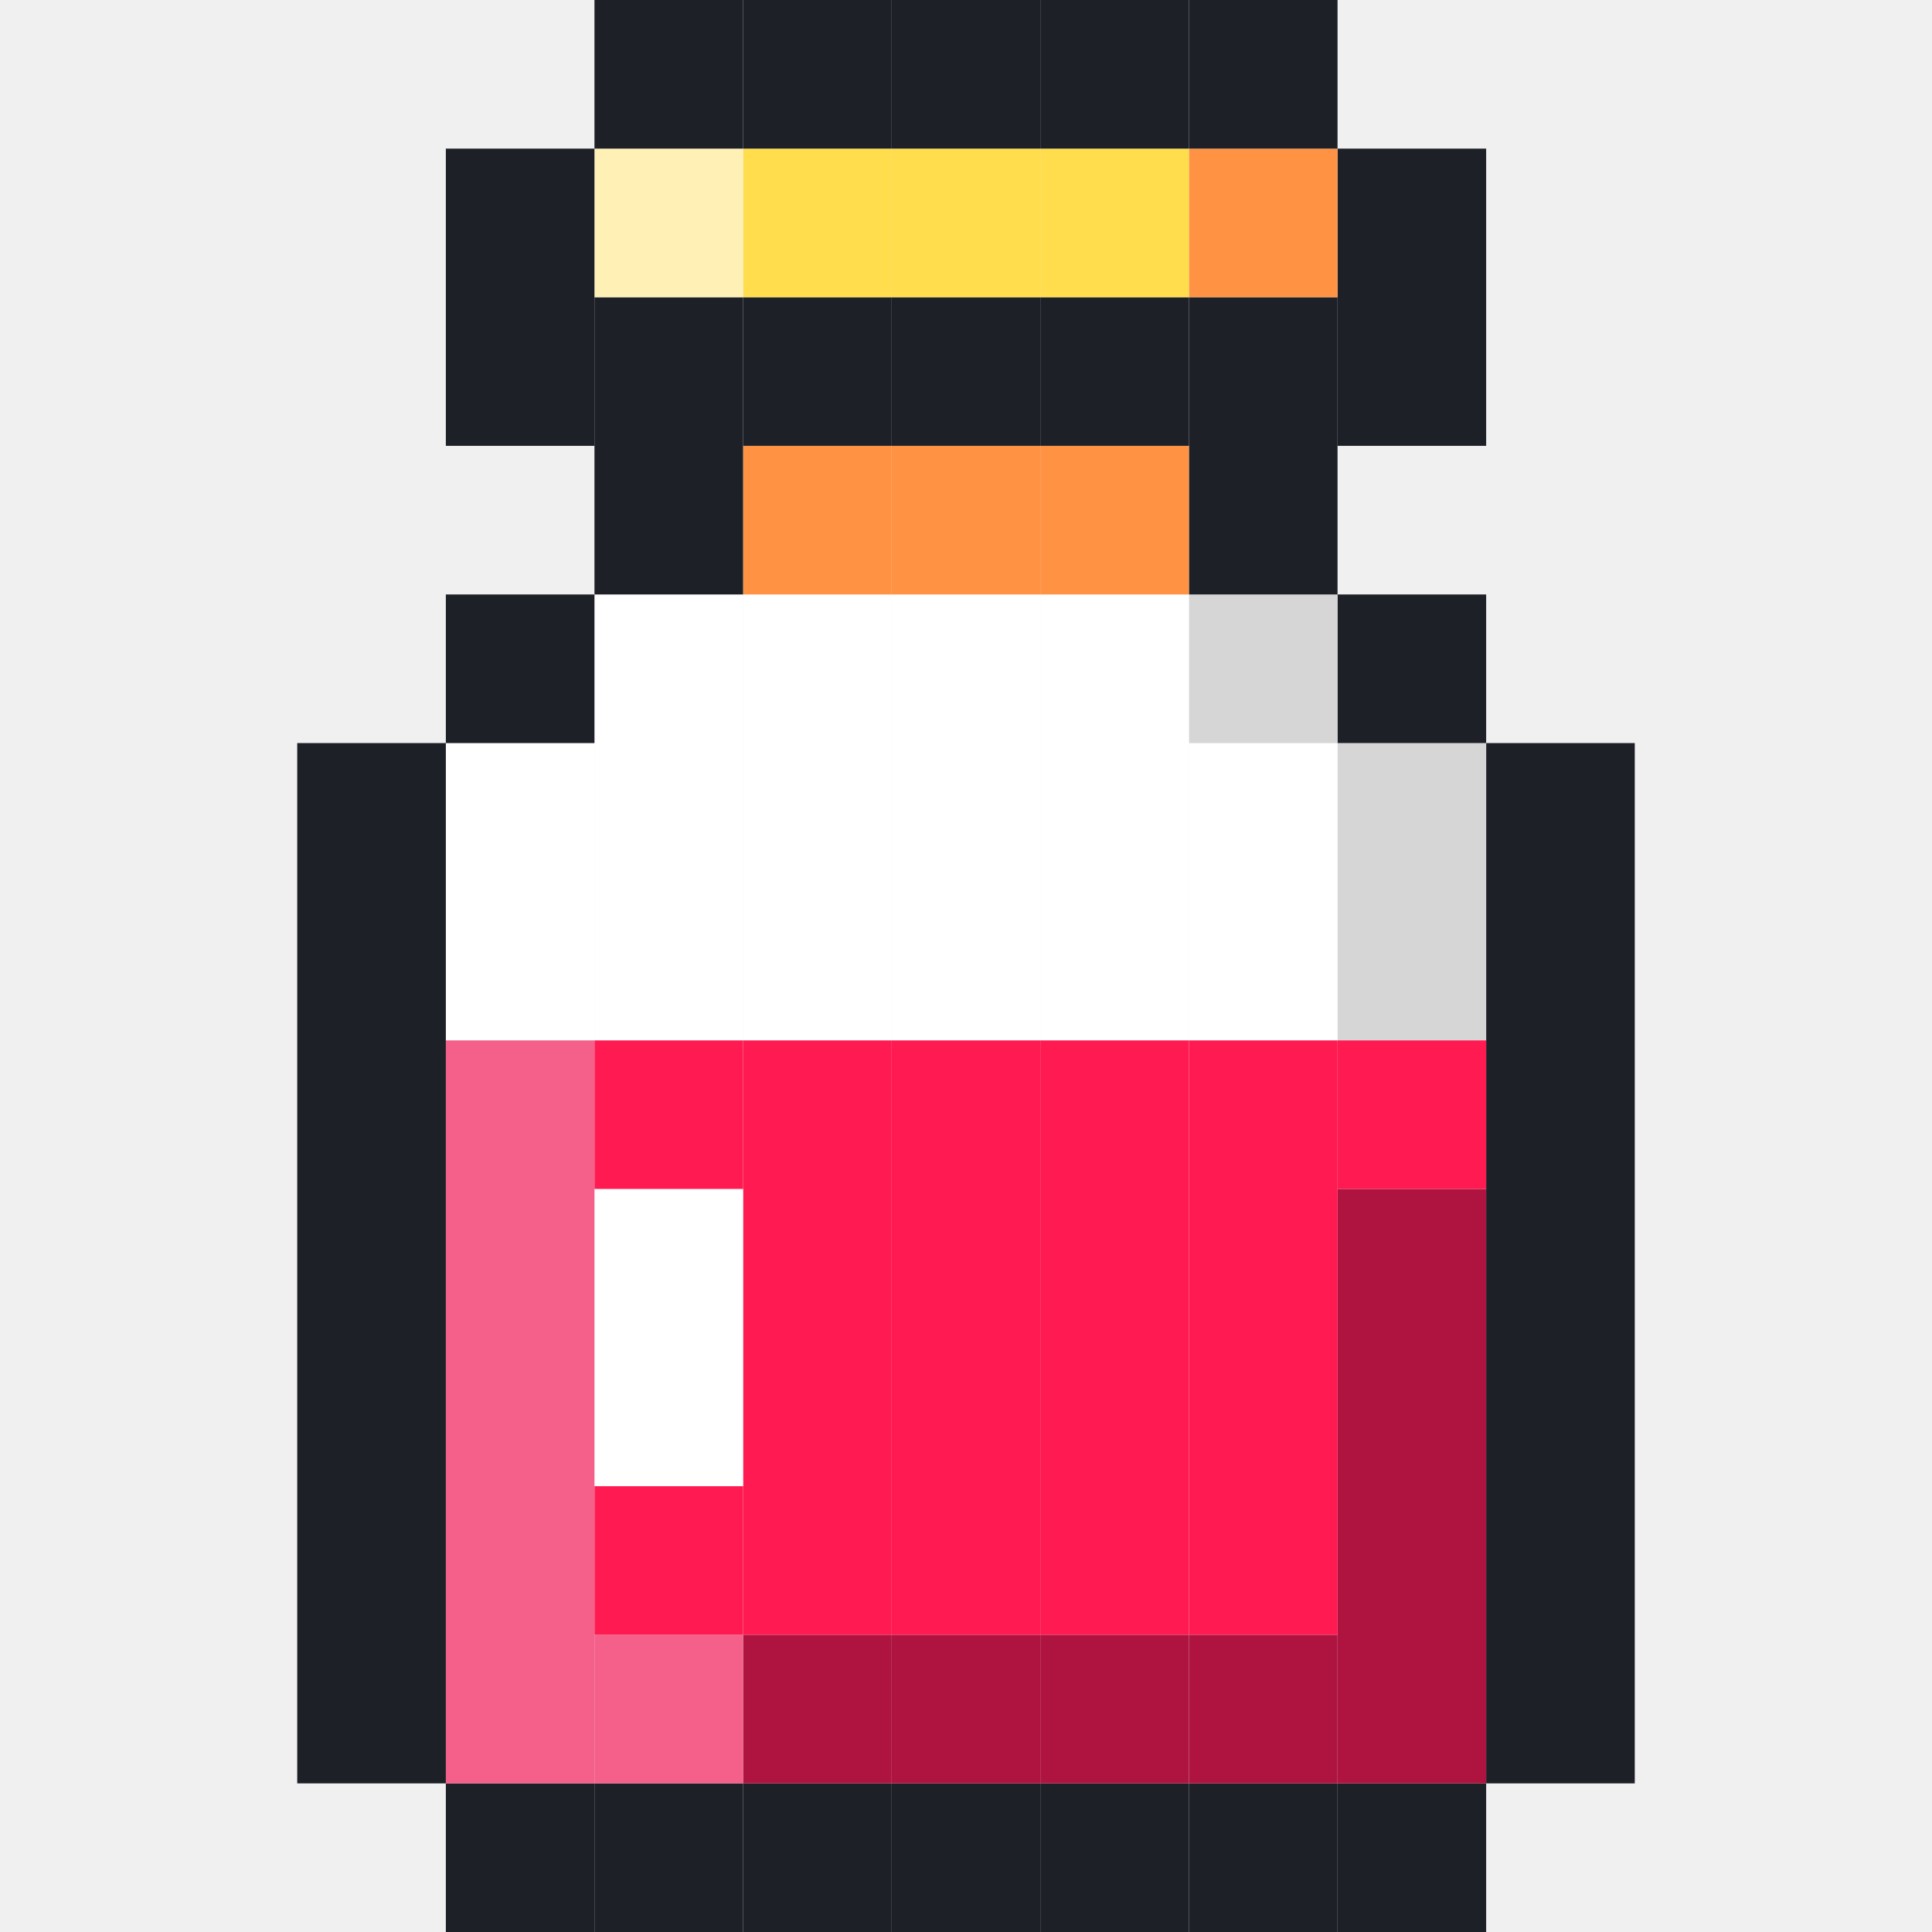
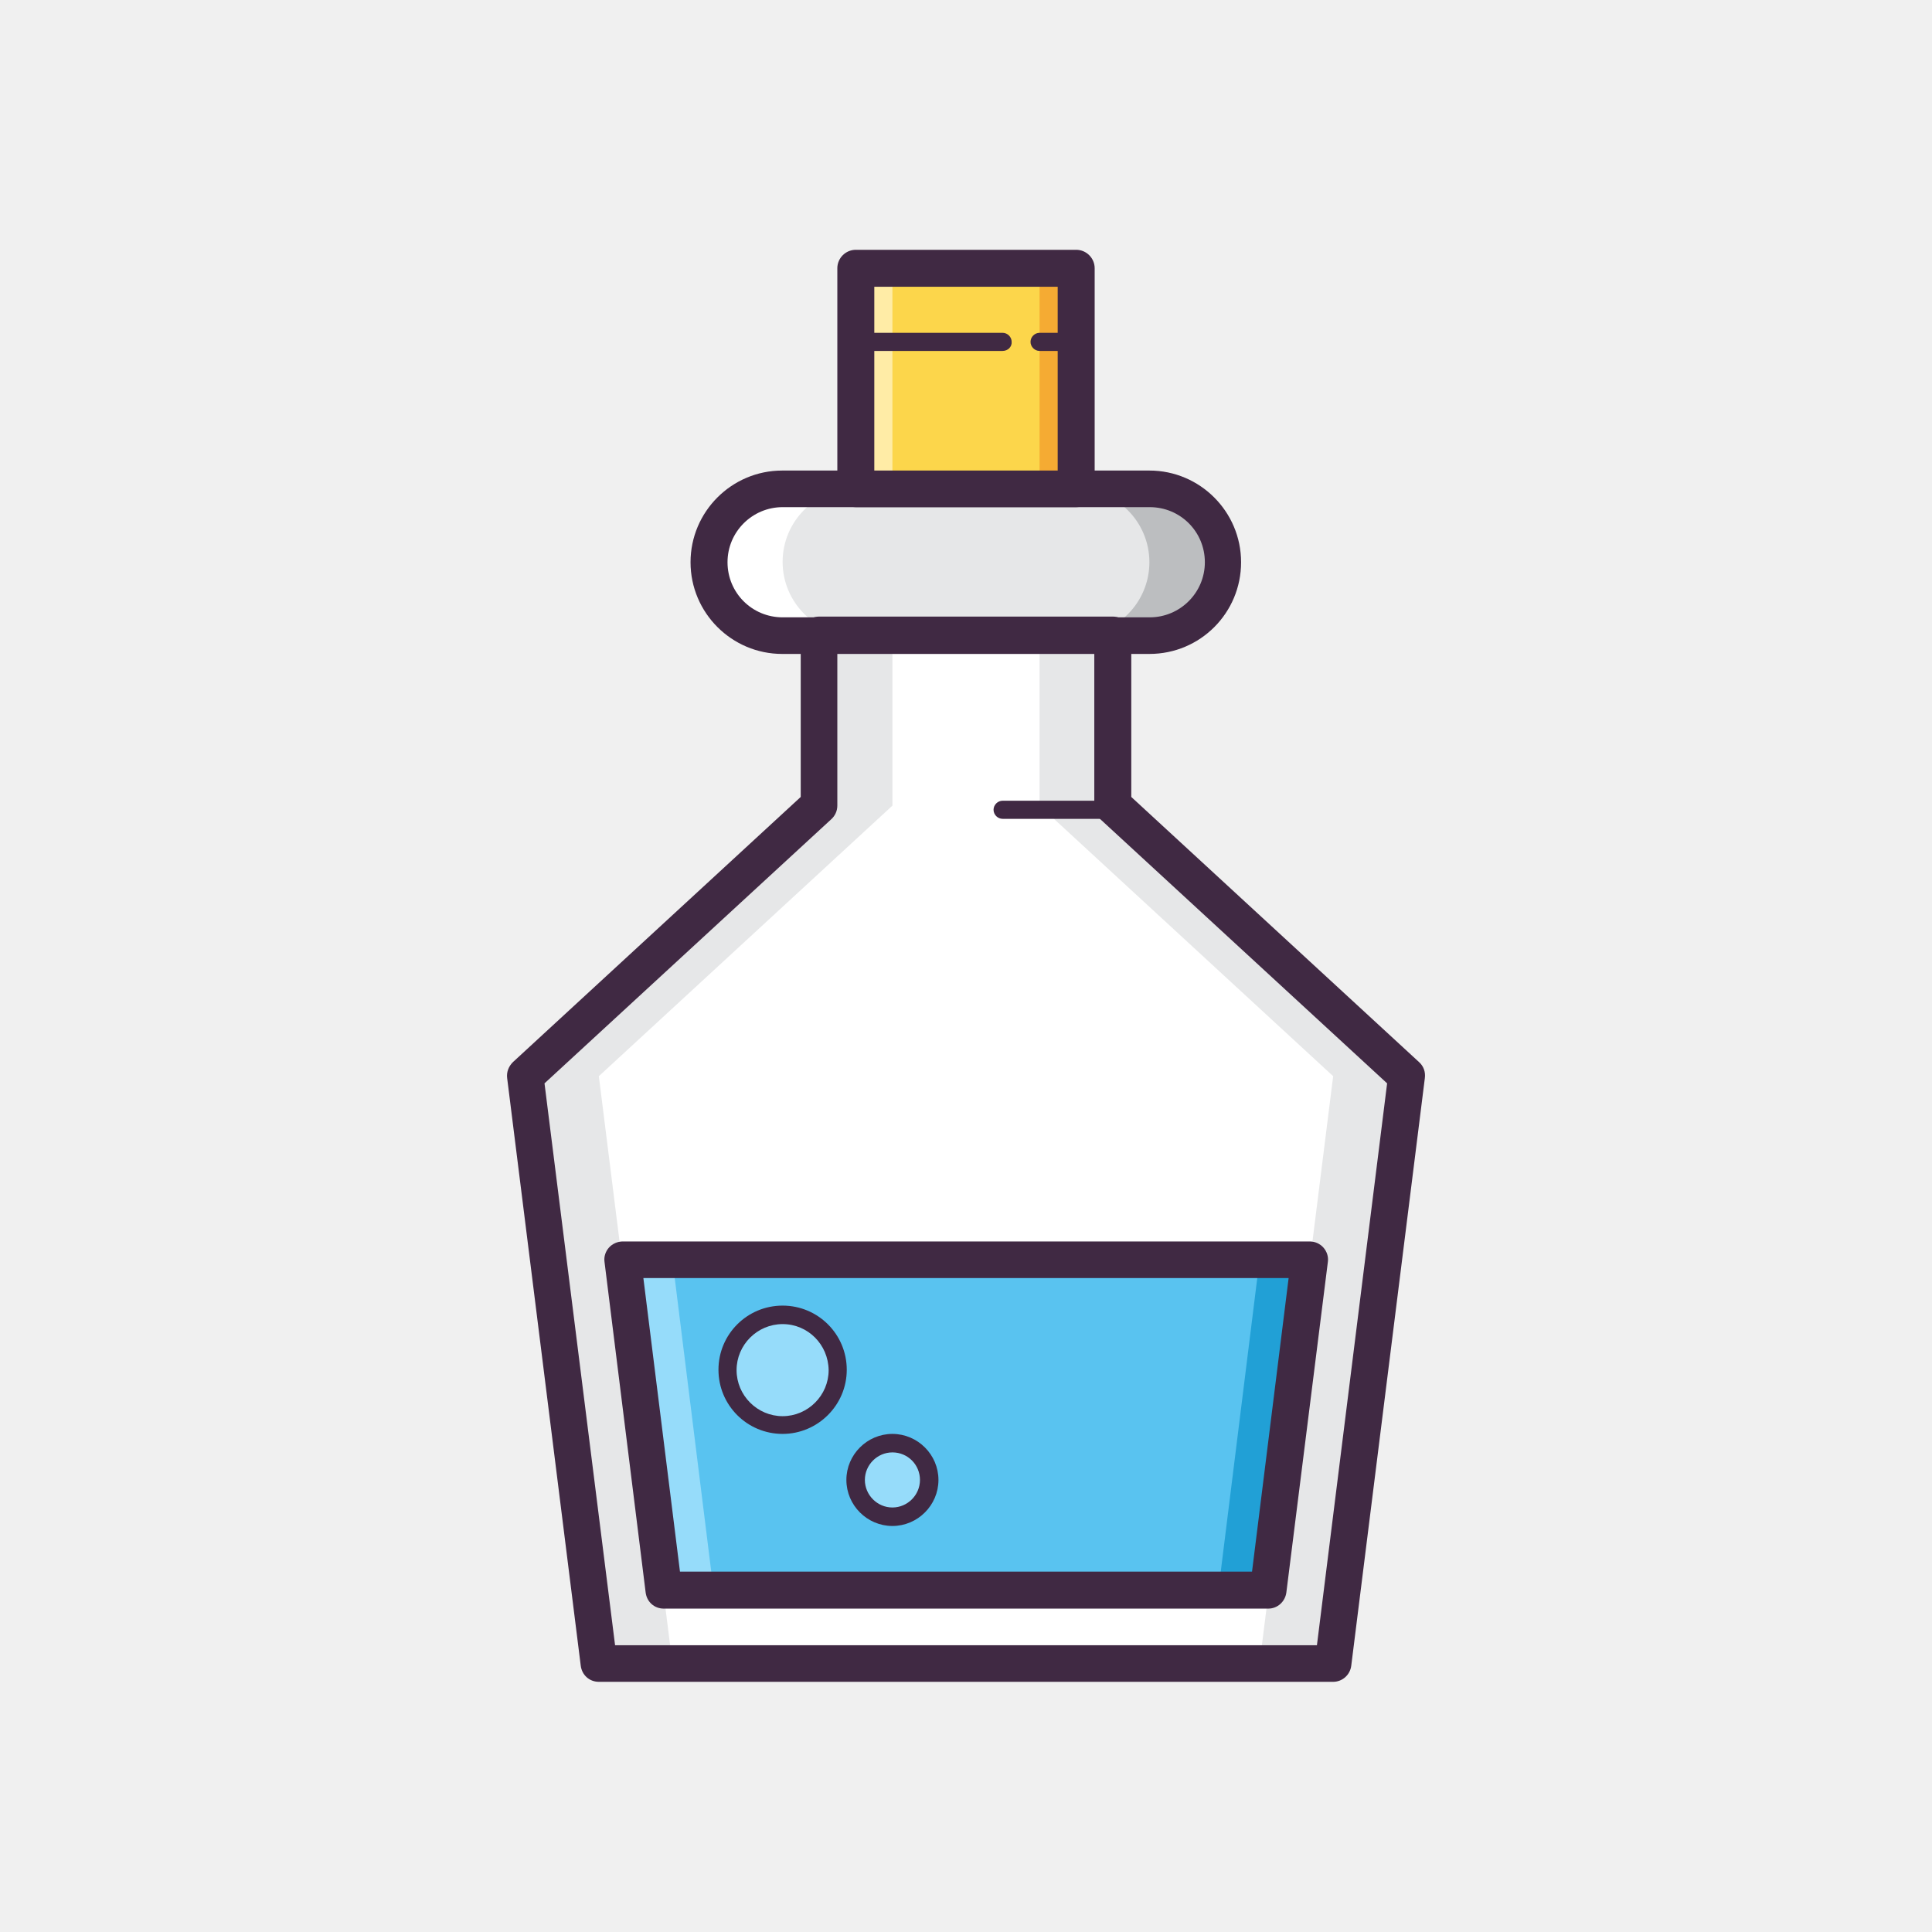
- <svg xmlns="http://www.w3.org/2000/svg" t="1642837125460" class="icon" viewBox="0 0 1024 1024" version="1.1" p-id="2257" width="128" height="128">
+ <svg xmlns="http://www.w3.org/2000/svg" t="1616295804703" class="icon" viewBox="0 0 1024 1024" version="1.1" p-id="2260" width="128" height="128">
  <defs>
    <style type="text/css" />
  </defs>
-   <path d="M787.692 866.462h78.769v78.769h-78.769zM787.692 787.692h78.769v78.769h-78.769zM787.692 708.923h78.769v78.769h-78.769zM787.692 630.154h78.769v78.769h-78.769zM787.692 551.385h78.769v78.769h-78.769zM787.692 472.615h78.769v78.769h-78.769zM787.692 393.846h78.769v78.769h-78.769zM708.923 945.231h78.769v78.769h-78.769z" fill="#1E2028" p-id="2258" />
-   <path d="M708.923 866.462h78.769v78.769h-78.769zM708.923 787.692h78.769v78.769h-78.769zM708.923 708.923h78.769v78.769h-78.769zM708.923 630.154h78.769v78.769h-78.769z" fill="#AF1441" p-id="2259" />
-   <path d="M708.923 551.385h78.769v78.769h-78.769z" fill="#FF1A51" p-id="2260" />
-   <path d="M708.923 472.615h78.769v78.769h-78.769zM708.923 393.846h78.769v78.769h-78.769z" fill="#D6D6D6" p-id="2261" />
-   <path d="M708.923 315.077h78.769v78.769h-78.769zM708.923 157.538h78.769v78.769h-78.769zM708.923 78.769h78.769v78.769h-78.769zM630.154 945.231h78.769v78.769h-78.769z" fill="#1E2028" p-id="2262" />
-   <path d="M630.154 866.462h78.769v78.769h-78.769z" fill="#AF1441" p-id="2263" />
-   <path d="M630.154 787.692h78.769v78.769h-78.769zM630.154 708.923h78.769v78.769h-78.769zM630.154 630.154h78.769v78.769h-78.769zM630.154 551.385h78.769v78.769h-78.769z" fill="#FF1A51" p-id="2264" />
-   <path d="M630.154 472.615h78.769v78.769h-78.769zM630.154 393.846h78.769v78.769h-78.769z" fill="#FFFFFF" p-id="2265" />
-   <path d="M630.154 315.077h78.769v78.769h-78.769z" fill="#D6D6D6" p-id="2266" />
-   <path d="M630.154 236.308h78.769v78.769h-78.769zM630.154 157.538h78.769v78.769h-78.769z" fill="#1E2028" p-id="2267" />
-   <path d="M630.154 78.769h78.769v78.769h-78.769z" fill="#FF9343" p-id="2268" />
-   <path d="M630.154 0h78.769v78.769h-78.769zM551.385 945.231h78.769v78.769h-78.769z" fill="#1E2028" p-id="2269" />
-   <path d="M551.385 866.462h78.769v78.769h-78.769z" fill="#AF1441" p-id="2270" />
-   <path d="M551.385 787.692h78.769v78.769h-78.769zM551.385 708.923h78.769v78.769h-78.769zM551.385 630.154h78.769v78.769h-78.769zM551.385 551.385h78.769v78.769h-78.769z" fill="#FF1A51" p-id="2271" />
-   <path d="M551.385 472.615h78.769v78.769h-78.769zM551.385 393.846h78.769v78.769h-78.769zM551.385 315.077h78.769v78.769h-78.769z" fill="#FFFFFF" p-id="2272" />
-   <path d="M551.385 236.308h78.769v78.769h-78.769z" fill="#FF9343" p-id="2273" />
-   <path d="M551.385 157.538h78.769v78.769h-78.769z" fill="#1E2028" p-id="2274" />
-   <path d="M551.385 78.769h78.769v78.769h-78.769z" fill="#FFDD4D" p-id="2275" />
-   <path d="M551.385 0h78.769v78.769h-78.769zM472.615 945.231h78.769v78.769h-78.769z" fill="#1E2028" p-id="2276" />
-   <path d="M472.615 866.462h78.769v78.769h-78.769z" fill="#AF1441" p-id="2277" />
-   <path d="M472.615 787.692h78.769v78.769h-78.769zM472.615 708.923h78.769v78.769h-78.769zM472.615 630.154h78.769v78.769h-78.769zM472.615 551.385h78.769v78.769h-78.769z" fill="#FF1A51" p-id="2278" />
-   <path d="M472.615 472.615h78.769v78.769h-78.769zM472.615 393.846h78.769v78.769h-78.769zM472.615 315.077h78.769v78.769h-78.769z" fill="#FFFFFF" p-id="2279" />
-   <path d="M472.615 236.308h78.769v78.769h-78.769z" fill="#FF9343" p-id="2280" />
-   <path d="M472.615 157.538h78.769v78.769h-78.769z" fill="#1E2028" p-id="2281" />
-   <path d="M472.615 78.769h78.769v78.769h-78.769z" fill="#FFDD4D" p-id="2282" />
-   <path d="M472.615 0h78.769v78.769h-78.769zM393.846 945.231h78.769v78.769h-78.769z" fill="#1E2028" p-id="2283" />
-   <path d="M393.846 866.462h78.769v78.769h-78.769z" fill="#AF1441" p-id="2284" />
-   <path d="M393.846 787.692h78.769v78.769h-78.769zM393.846 708.923h78.769v78.769h-78.769zM393.846 630.154h78.769v78.769h-78.769zM393.846 551.385h78.769v78.769h-78.769z" fill="#FF1A51" p-id="2285" />
-   <path d="M393.846 472.615h78.769v78.769h-78.769zM393.846 393.846h78.769v78.769h-78.769zM393.846 315.077h78.769v78.769h-78.769z" fill="#FFFFFF" p-id="2286" />
-   <path d="M393.846 236.308h78.769v78.769h-78.769z" fill="#FF9343" p-id="2287" />
-   <path d="M393.846 157.538h78.769v78.769h-78.769z" fill="#1E2028" p-id="2288" />
-   <path d="M393.846 78.769h78.769v78.769h-78.769z" fill="#FFDD4D" p-id="2289" />
-   <path d="M393.846 0h78.769v78.769h-78.769zM315.077 945.231h78.769v78.769h-78.769z" fill="#1E2028" p-id="2290" />
-   <path d="M315.077 866.462h78.769v78.769h-78.769z" fill="#F4608A" p-id="2291" />
-   <path d="M315.077 787.692h78.769v78.769h-78.769z" fill="#FF1A51" p-id="2292" />
-   <path d="M315.077 708.923h78.769v78.769h-78.769zM315.077 630.154h78.769v78.769h-78.769z" fill="#FFFFFF" p-id="2293" />
-   <path d="M315.077 551.385h78.769v78.769h-78.769z" fill="#FF1A51" p-id="2294" />
-   <path d="M315.077 472.615h78.769v78.769h-78.769zM315.077 393.846h78.769v78.769h-78.769zM315.077 315.077h78.769v78.769h-78.769z" fill="#FFFFFF" p-id="2295" />
-   <path d="M315.077 236.308h78.769v78.769h-78.769zM315.077 157.538h78.769v78.769h-78.769z" fill="#1E2028" p-id="2296" />
-   <path d="M315.077 78.769h78.769v78.769h-78.769z" fill="#FFF1B6" p-id="2297" />
-   <path d="M315.077 0h78.769v78.769h-78.769zM236.308 945.231h78.769v78.769h-78.769z" fill="#1E2028" p-id="2298" />
-   <path d="M236.308 866.462h78.769v78.769h-78.769zM236.308 787.692h78.769v78.769h-78.769zM236.308 708.923h78.769v78.769h-78.769zM236.308 630.154h78.769v78.769h-78.769zM236.308 551.385h78.769v78.769h-78.769z" fill="#F4608A" p-id="2299" />
-   <path d="M236.308 472.615h78.769v78.769h-78.769zM236.308 393.846h78.769v78.769h-78.769z" fill="#FFFFFF" p-id="2300" />
-   <path d="M236.308 315.077h78.769v78.769h-78.769zM236.308 157.538h78.769v78.769h-78.769zM236.308 78.769h78.769v78.769h-78.769zM157.538 866.462h78.769v78.769H157.538zM157.538 787.692h78.769v78.769H157.538zM157.538 708.923h78.769v78.769H157.538zM157.538 630.154h78.769v78.769H157.538zM157.538 551.385h78.769v78.769H157.538zM157.538 472.615h78.769v78.769H157.538zM157.538 393.846h78.769v78.769H157.538z" fill="#1E2028" p-id="2301" />
+   <path d="M609.2 336.8c21.4 0 39-17.4 39-39 0-21.4-17.4-39-39-39h-194.6c-21.4 0-39 17.4-39 39 0 21.4 17.4 39 39 39h194.6z" fill="#E6E7E8" p-id="2261" />
+   <path d="M609.2 259h-39c21.4 0 39 17.4 39 39 0 21.4-17.4 39-39 39h39c21.4 0 39-17.4 39-39s-17.4-39-39-39z" fill="#BCBEC0" p-id="2262" />
+   <path d="M414.8 336.8h39c-21.4 0-39-17.4-39-39 0-21.4 17.4-39 39-39h-39c-21.4 0-39 17.4-39 39s17.4 39 39 39z" fill="#FFFFFF" p-id="2263" />
+   <path d="M609.2 346.6h-194.6c-26.8 0-48.6-21.8-48.6-48.6s21.8-48.6 48.6-48.6h194.6c26.8 0 48.6 21.8 48.6 48.6s-21.6 48.6-48.6 48.6z m-194.4-77.8c-16 0-29.2 13-29.2 29.2s13 29.2 29.2 29.2h194.6c16 0 29.2-13 29.2-29.2s-13-29.2-29.2-29.2h-194.6z" fill="#402943" p-id="2264" />
+   <path d="M589.8 427v-90.2h-155.6v90.2l-155.8 143.4 39 311.4h389.2l39-311.4z" fill="#FFFFFF" p-id="2265" />
+   <path d="M589.8 427v-90.2h-38.8v90.2l155.6 143.4-39 311.4h39l39-311.4zM434.2 427v-90.2h38.8v90.2l-155.6 143.4 39 311.4h-39l-39-311.4z" fill="#E6E7E8" p-id="2266" />
+   <path d="M706.6 891.4H317.4c-5 0-9-3.6-9.6-8.6l-39-311.4c-0.4-3.2 0.8-6.2 3-8.4l152.6-140.6v-85.8c0-5.4 4.4-9.8 9.8-9.8h155.6c5.4 0 9.8 4.4 9.8 9.8v85.8l152.6 140.6c2.4 2.2 3.4 5.2 3 8.4l-39 311.4c-0.6 5-4.8 8.6-9.6 8.6zM326 872h372l37.2-297.8-152-140c-2-1.8-3.2-4.4-3.2-7.2v-80.4h-136.2v80.4c0 2.8-1.2 5.4-3.2 7.2l-152 140L326 872z" fill="#402943" p-id="2267" />
+   <path d="M453.6 142.2h116.8v116.8h-116.8z" fill="#FCD64B" p-id="2268" />
+   <path d="M551 142.2h19.4v116.8h-19.4z" fill="#F5AB33" p-id="2269" />
+   <path d="M453.6 142.2h19.4v116.8h-19.4z" fill="#FFECA6" p-id="2270" />
+   <path d="M570.4 268.8h-116.8c-5.4 0-9.8-4.4-9.8-9.8V142.2c0-5.4 4.4-9.8 9.8-9.8h116.8c5.4 0 9.8 4.4 9.8 9.8v116.8c0 5.4-4.4 9.8-9.8 9.8z m-107-19.4h97.2V152h-97.2v97.4z" fill="#402943" p-id="2271" />
+   <path d="M531.4 186h-77.8c-2.6 0-4.8-2.2-4.8-4.8 0-2.6 2.2-4.8 4.8-4.8h77.8c2.6 0 4.8 2.2 4.8 4.8 0.2 2.6-2 4.8-4.8 4.8z" fill="#402943" p-id="2272" />
+   <path d="M570.4 186h-19.4c-2.6 0-4.8-2.2-4.8-4.8 0-2.6 2.2-4.8 4.8-4.8h19.4c2.6 0 4.8 2.2 4.8 4.8 0 2.6-2.2 4.8-4.8 4.8z" fill="#402943" p-id="2273" />
+   <path d="M329.8 667.6l22 175.2h320.4l22-175.2z" fill="#59C3F0" p-id="2274" />
+   <path d="M667.6 667.6l-21.8 175.2h26.4l22-175.2z" fill="#21A0D6" p-id="2275" />
+   <path d="M356.4 667.6l21.8 175.2h-26.4l-22-175.2z" fill="#96DCFA" p-id="2276" />
+   <path d="M672.2 852.6H351.8c-5 0-9-3.6-9.6-8.6l-21.8-175.2c-0.4-2.8 0.6-5.6 2.4-7.6s4.6-3.2 7.2-3.2h364.2c2.8 0 5.4 1.2 7.2 3.2 1.8 2 2.8 4.8 2.4 7.6l-22 175.2c-0.6 4.8-4.6 8.6-9.6 8.6z m-311.8-19.6h303.2l19.4-155.6h-342l19.4 155.6z" fill="#402943" p-id="2277" />
+   <path d="M473 784.4m-19.4 0a19.4 19.4 0 1 0 38.8 0 19.4 19.4 0 1 0-38.8 0Z" fill="#96DCFA" p-id="2278" />
+   <path d="M473 808.8c-13.4 0-24.4-11-24.4-24.4 0-13.4 11-24.4 24.4-24.4 13.4 0 24.4 11 24.4 24.4 0 13.4-11 24.4-24.4 24.4z m0-39c-8 0-14.6 6.6-14.6 14.6s6.6 14.6 14.6 14.6 14.6-6.6 14.6-14.6-6.4-14.6-14.6-14.6z" fill="#402943" p-id="2279" />
+   <path d="M414.8 726m-29.2 0a29.2 29.2 0 1 0 58.4 0 29.2 29.2 0 1 0-58.4 0Z" fill="#96DCFA" p-id="2280" />
+   <path d="M414.8 760c-18.8 0-34-15.2-34-34s15.2-34 34-34 34 15.2 34 34-15.4 34-34 34z m0-58.2c-13.4 0-24.4 11-24.4 24.4 0 13.4 11 24.4 24.4 24.4 13.4 0 24.4-11 24.4-24.4-0.2-13.6-11-24.4-24.4-24.4z" fill="#402943" p-id="2281" />
+   <path d="M589.8 434h-58.4c-2.6 0-4.8-2.2-4.8-4.8s2.2-4.8 4.8-4.8h58.4c2.6 0 4.8 2.2 4.8 4.8s-2 4.8-4.8 4.8z" fill="#402943" p-id="2282" />
</svg>
